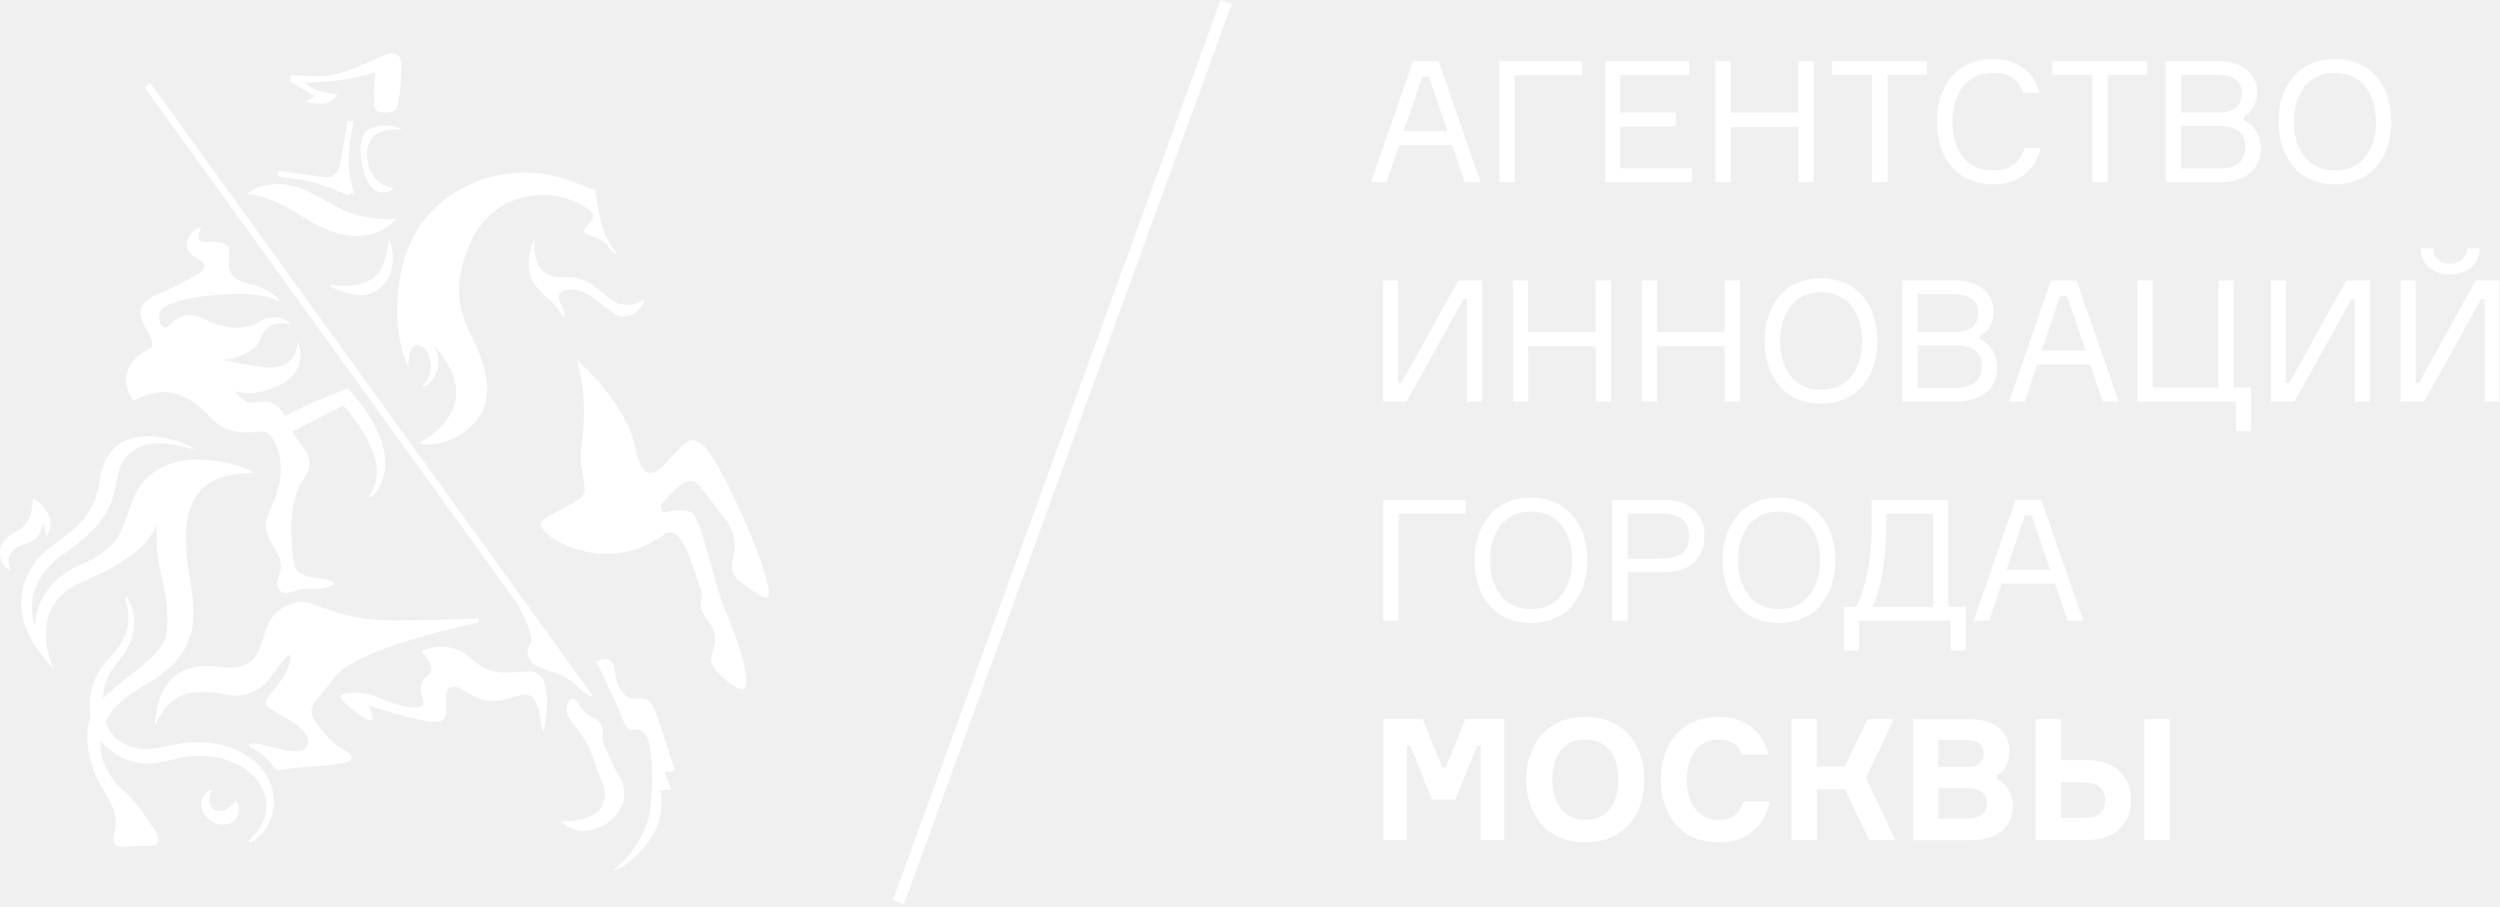
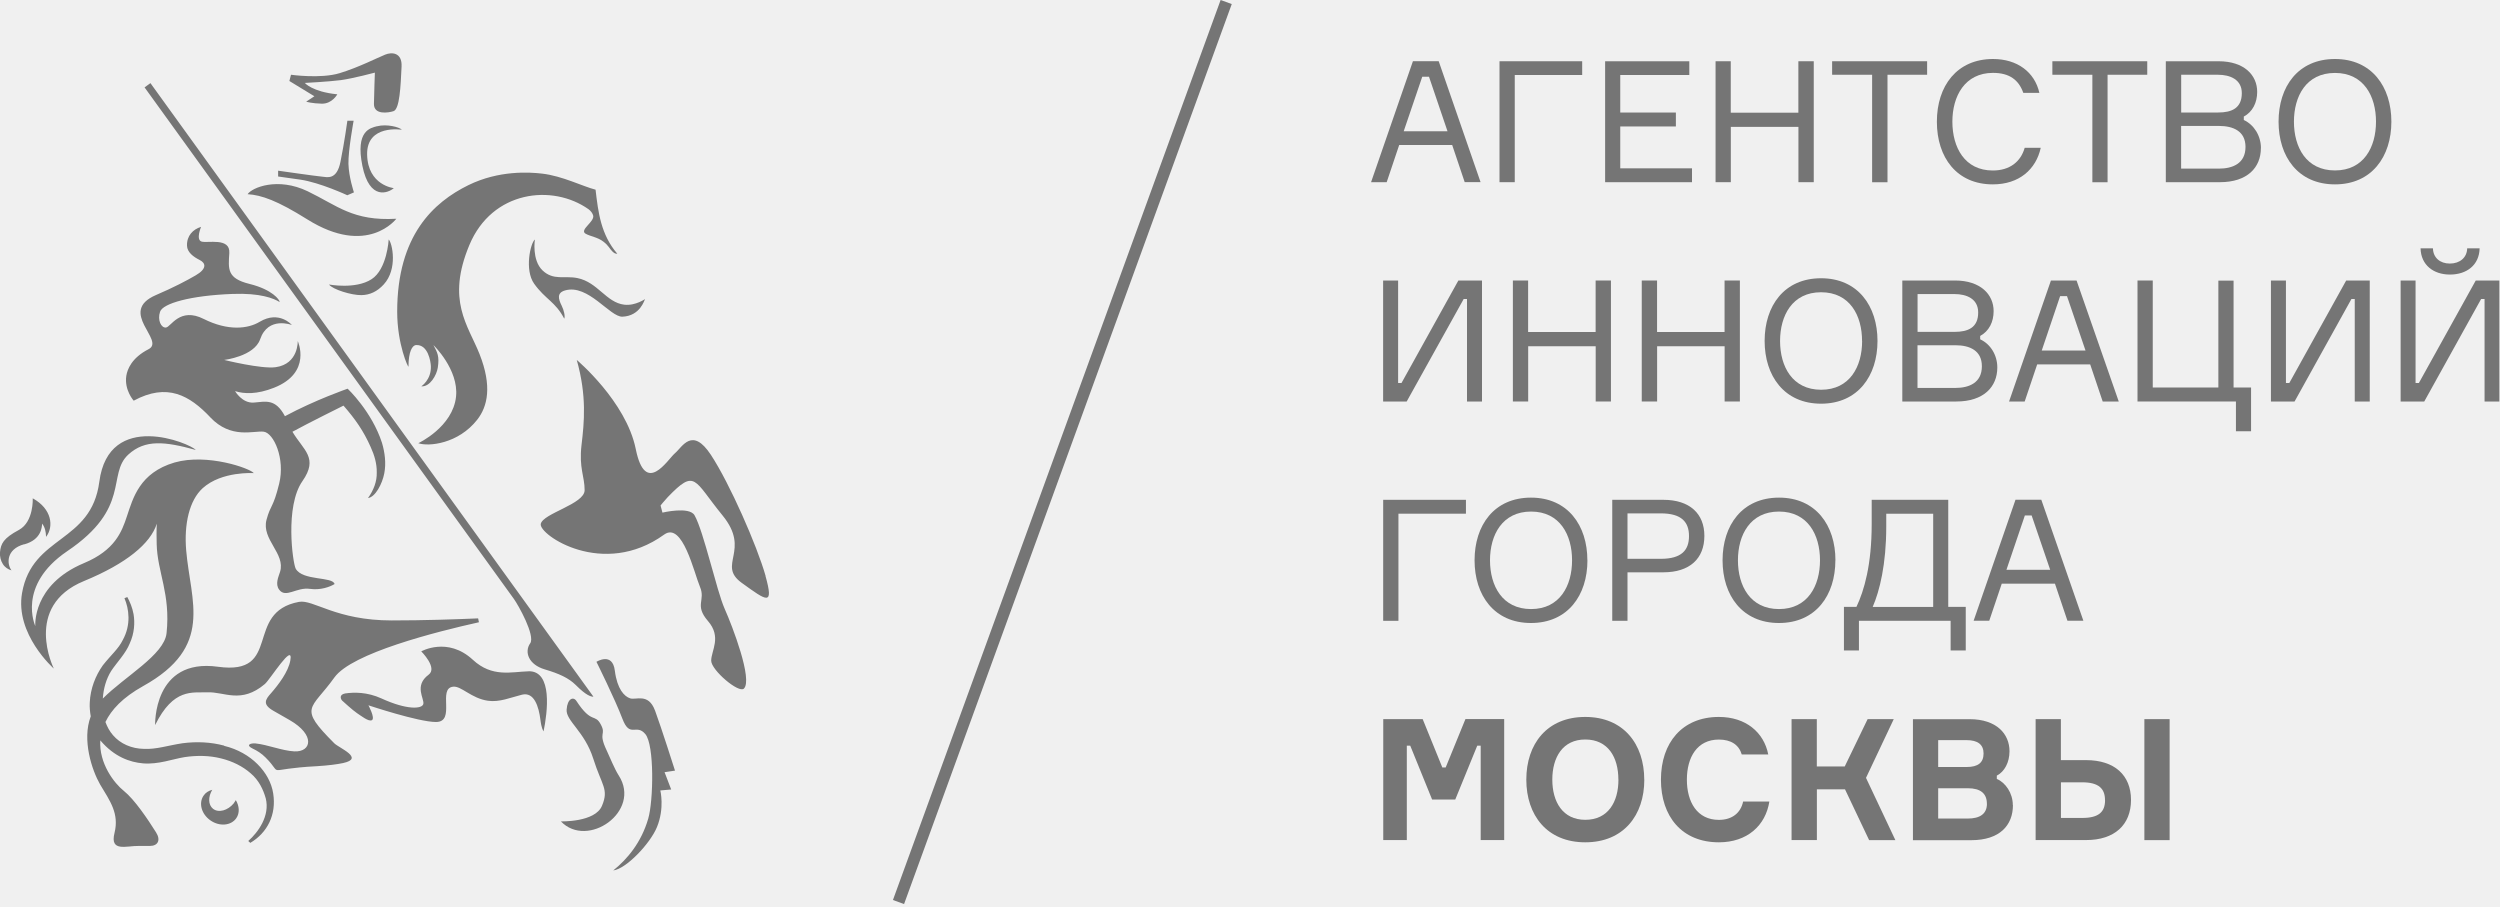
<svg xmlns="http://www.w3.org/2000/svg" width="400" height="145">
-   <g fill="#fff">
+   <g fill="#757575">
    <path d="M37.43 128.5c-.98 1.2-2.47 1.6-3.35.9-.78-.63-.8-1.9-.12-3.03-.56.14-1.06.44-1.38.92-.84 1.2-.35 2.98 1.1 3.98 1.43 1 3.28.85 4.12-.35.58-.83.5-1.95-.07-2.9-.08.16-.2.3-.3.46zM86.8 43.26c-1.73-1.66-1.22-4.94-1.22-4.94-.73.6-1.67 4.9-.12 7.07 1.8 2.52 3.4 2.87 4.82 5.6.17-.38-.05-1.36-.42-2.1-.55-1.1-.77-2.04.54-2.42 3.72-1.08 7.18 4.28 9.2 4.2 2.85-.13 3.5-2.68 3.6-2.8.13-.13-1.48 1.1-3.32.88-2.9-.35-4.23-3.6-7.5-4.26-2.07-.42-3.83.44-5.58-1.23zm-1.98 59.68c-.96 1.4-.23 3.4 2.34 4.16 2.3.68 3.83 1.38 4.96 2.5 1.66 1.67 2.43 1.88 2.83 1.87L24.07 13.3l-.94.68s40.9 56.65 59.1 81.86c.68.94 3.45 5.85 2.6 7.1zm-.27 4.47c-2.7.07-5.8 1.03-8.9-1.85-4.04-3.73-8.25-1.34-8.25-1.34s2.66 2.64 1.18 3.73c-2.4 1.78-.63 3.87-.85 4.7-.22.8-2.64.96-6.7-.9-2.3-1.05-4.4-1-5.8-.8-1.05.2-.7.94-.47 1.16 0 0 1.7 1.56 2.37 2 .53.33 1.9 1.46 2.4 1.1.5-.36-.58-2.36-.58-2.36s8 2.67 10.8 2.67c3.24 0 .2-5.4 2.76-5.65 1.3-.14 2.9 1.87 5.56 2.25 1.85.27 3.63-.52 5.45-.97 1.95-.48 2.68 1.9 2.95 4.03.05.33.12 1.2.5 1.84.63-3.04 1.48-9.7-2.4-9.62zm20.24 6.25c-1.06-2.84-3.08-1.6-3.98-1.93-.9-.3-2.06-1.43-2.44-4.44-.38-3.02-2.94-1.4-2.94-1.4s2.96 5.95 4.16 9.12c1.2 3.16 2.2.7 3.66 2.44 1.47 1.74 1.3 10.65.47 13.52-1.1 3.8-3.33 6.48-5.6 8.3 2.07-.25 5.92-4.3 7-6.95 1.24-3.04.53-5.85.53-5.85l1.74-.15-1.06-2.77 1.67-.25s-2.16-6.8-3.2-9.63zm-68.92 5.64c-2.13-.57-4.4-.68-6.67-.38-2.33.35-4.2 1-6.17.9-1.95-.03-3.77-.8-4.96-2.2-.54-.62-.92-1.34-1.2-2.1.94-1.96 2.76-3.92 6.02-5.74 11.38-6.32 7.6-13.46 6.9-21.72-.36-4.2.5-8.02 2.65-9.96 3.05-2.75 8.17-2.4 8.17-2.4-.58-.76-7.44-3.2-12.68-1.7-5.6 1.64-6.65 5.7-7.62 8.6-.83 2.5-1.92 5.43-6.88 7.5-8.34 3.5-7.78 10.07-7.78 10.07S2.64 93.7 10.74 88.2c10.3-6.94 6.34-12.27 9.78-15.46 2.7-2.48 5.9-2.1 10.8-.75-.87-1.05-13.92-6.5-15.43 5.1-1.3 9.87-10.73 8.5-12.36 17.78-1.16 6.6 5.08 12.1 5.08 12.1s-4.98-9.97 4.82-14c6.8-2.8 10.65-6 11.66-9.18-.06 1-.05 2.1-.02 3.27.1 4.47 2.24 7.96 1.58 14.24-.36 3.47-6.68 6.92-10.2 10.47.1-1.6.54-3.14 1.34-4.42.9-1.36 2.35-2.82 2.98-4.43.73-1.6.83-3.28.6-4.65-.2-1.1-.6-2-1-2.74-.16.07-.3.13-.46.18.72 1.68 1.1 4.22-.27 6.7-.68 1.4-1.9 2.4-3.2 4.06-1.16 1.64-1.98 3.7-2.08 5.95-.04.72.03 1.46.16 2.2-1.44 3.76.2 8.64 1.5 10.9 1.6 2.67 3.07 4.64 2.3 7.76-.78 3.1 1.94 2.03 3.86 2.07.6 0 1.22 0 1.8 0 1.26 0 1.78-.9 1-2.15-1.34-2.14-3.47-5.3-5.17-6.66-1.52-1.2-4-4.4-3.76-8.08 2.24 2.65 4.75 3.5 6.84 3.68 2.45.2 4.76-.7 6.64-1 1.97-.3 4-.26 5.82.2 1.83.44 3.5 1.28 4.77 2.4 1.3 1.1 2 2.58 2.4 4 .7 2.8-1.23 5.44-2.8 6.82.1.1.22.2.33.3 2.73-1.63 4.2-4.5 3.66-7.92-.52-3.36-3.56-6.58-7.84-7.6zm-2.23-52.53c3.35 3.53 6.95 2.1 8.55 2.3 1.6.2 3.46 4.3 2.48 8.3-.97 3.98-1.36 3.3-2.03 5.8-.83 3.15 3.07 5.4 2.17 8.32-.25.8-.82 1.96-.14 2.86 1.06 1.42 2.77-.45 4.93-.13 1.7.24 3.2-.33 3.93-.77-.26-1.23-5.13-.48-6.22-2.47-.47-.9-1.75-9.96 1.08-14 2.6-3.73.18-4.9-1.6-7.9 2.44-1.34 8.17-4.18 8.17-4.18 1.88 2.16 3.2 4.03 4.35 6.63.6 1.3 1 2.68.97 4.08.04 1.42-.5 2.82-1.4 4.08 1.2-.17 2.28-2.3 2.6-3.93.32-1.64.1-3.33-.36-4.9-1.64-5.05-5.5-8.67-5.5-8.67s-5.2 1.8-10.03 4.4c-1.53-2.85-3.06-2.34-4.96-2.18-1.88.16-3.02-1.83-3.02-1.83 1.47.46 3.5.54 6.23-.54 6.13-2.42 3.8-7.47 3.8-7.47s.14 3.66-3.53 4.18c-2.27.32-8.24-1.16-8.24-1.16s4.78-.56 5.75-3.3C42.9 50.53 46.7 52 46.7 52s-2.02-2.38-5.14-.52c-1.9 1.15-5.07 1.5-8.95-.44-3.86-1.96-5.26 1.28-6.05 1.36-.78.1-1.4-1.2-.95-2.52.44-1.34 4.9-2.6 11.6-2.85 4.4-.17 6.58.7 7.54 1.3 0-.36-1.18-2-4.82-2.9-3.64-.9-3.4-2.37-3.24-4.94.17-2.56-3.56-1.53-4.47-1.85-.9-.33-.05-2.34-.05-2.34-1.3.38-2.3 1.44-2.25 3 .02 1.06 1.03 1.8 2.03 2.3 1 .5 1.17 1.4-.63 2.45-1.46.85-3.55 1.95-6.35 3.15-6.23 2.67 1.55 7.27-1.2 8.67-2.73 1.4-3.4 3.25-3.56 4.26-.35 2.28 1.18 3.98 1.18 3.98 5.36-2.9 8.93-.86 12.27 2.67zm31.72-8.16c0-2.28.58-3.38 1.22-3.4 1.92-.1 2.33 2.65 2.36 3.38.08 2.18-1.53 3.22-1.53 3.22 1.38.12 2.46-1.8 2.64-3 .27-1.8-.06-2.4-.7-3.6 0 0 4.05 3.9 3.62 8.22-.5 4.9-6.04 7.48-6.04 7.48 1.64.58 6.4.1 9.42-3.75 1.68-2.14 2.4-5.38.38-10.5-1.84-4.64-5.36-8.57-1.62-17.48 3.63-8.68 13.26-9.8 19.06-5.7.37.28.6.6.72.94.38 1.03-2.33 2.38-1.15 3 .82.43 1.9.54 2.8 1.24.85.64 1.02 1.18 1.45 1.58.32.3.46.36.78.36-2.62-3.06-3.05-6.56-3.48-10.25-2.06-.53-5.32-2.2-8.54-2.57-2.02-.24-6.92-.56-11.82 1.85-5.53 2.72-11.38 8-11.38 20.23 0 5.27 1.8 9.08 1.8 8.78zM3.87 87.1c2.83-.77 2.83-2.88 2.87-3.32.46.6.6 1.26.63 2.12 1.26-1.63.95-4.47-2.13-6.17 0 0 .18 3.74-2.2 5.05C.53 86.12.13 87 0 88.35c-.05.65.1 1.34.44 1.87.32.54.87.9 1.4 1.04-.76-1-.9-3.38 2.02-4.18zM63.42 35c-6.98.4-9.42-2.1-14.2-4.4-4.78-2.3-8.9-.6-9.6.47 2.22.14 4.74 1.02 9.53 4.02 9.66 6.06 14.27-.1 14.27-.1zM60.3 20.2c-1 .28-3.47.67-2.32 6.33 1.15 5.67 4.2 4.3 5.03 3.57 0 0-4.15-.43-4.27-5.34-.12-4.92 5.56-4 5.56-4-.35-.4-2.4-.98-4-.55zm62.2 71.97c-1.38-4.88-5.76-14.84-8.76-19.4-3-4.54-4.55-1.27-5.75-.25-1.2 1.03-4.73 6.95-6.27-.68-1.55-7.63-9.44-14.25-9.44-14.25 1.62 5.74 1.2 9.95.76 13.64-.42 3.68.5 4.97.5 7.2 0 2.23-6.67 3.7-7.02 5.4-.34 1.72 9.95 8.77 19.75 1.7 2.94-2.12 4.78 6.12 5.72 8.35.95 2.22-.94 2.9 1.28 5.48 2.24 2.57.52 4.74.52 6.35 0 1.5 4.43 5.28 5.24 4.46 1.42-1.43-1.8-9.88-3.1-12.8-1.28-2.9-3.34-12.35-4.8-14.92-.83-1.47-5.14-.43-5.14-.43l-.3-1.14s.6-.76 1.15-1.34c4.47-4.63 4.12-2.75 8.76 2.92 4.62 5.66-.95 7.9 3.08 10.8 4.04 2.92 5.16 3.78 3.8-1.1zM49 16.27s.86.28 2.5.32c1.65.02 2.47-1.5 2.47-1.5-4.02-.4-5.2-1.82-5.2-1.82s3.83-.2 5.76-.45c1.93-.26 5.45-1.2 5.45-1.2s-.12 3.15-.15 5c-.02 1.82 2.34 1.42 3.12 1.17 1-.3 1.15-3.97 1.3-7.1.13-2.35-1.62-2.37-2.62-1.95-1.47.6-4.28 2.05-7.3 2.97-3.03.92-7.77.25-7.77.25l-.26 1 4 2.44-1.3.86zm6.57 14.97l1.06-.46s-.82-2.42-.88-4.56c-.05-2.15.83-6.9.83-6.9h-1s-.48 3.5-1.1 6.54c-.6 3.06-2.2 2.46-2.98 2.4-.78-.06-7-.95-7-.95v.93s.4.05 3.54.5c3.16.46 7.53 2.5 7.53 2.5zm3.87 13.44c-2.57 1.65-6.8.84-6.8.84.58.8 3.64 1.73 5.18 1.7 1.34-.02 2.52-.56 3.57-1.7 2.3-2.5 1.36-6.68.8-7.2 0 0-.25 4.76-2.75 6.36zm-5.94 74.26c-5.9-5.9-3.75-5.3 0-10.54 2.77-3.9 16.3-7.32 23.13-8.84l-.13-.62c-3.45.15-8.64.33-13.84.33-8.93 0-12.53-3.4-14.83-2.97-8.87 1.66-2.56 11.82-12.96 10.38-10.4-1.44-10.05 9.33-10.05 9.33 2.95-5.98 6-5.14 8.35-5.24 2.72-.12 5.38 1.9 9.2-1.32.83-.7 4.63-6.84 4.08-3.77-.32 1.8-1.87 3.84-3.1 5.25-.9 1-1.4 1.77.4 2.8.63.36 1.48.84 2.57 1.47 4.2 2.4 3.5 5.16.77 5.02-1.95-.1-4.26-1.07-6.2-1.27-.78-.08-1.68.25-.43.84.64.3 1.38.75 2.02 1.4 3.1 3.08-.6 1.86 8.24 1.4 1.88-.12 3.22-.3 4.17-.5 3.5-.76-.63-2.4-1.4-3.16zM99 124.08c-.7-1.1-1.3-2.66-1.95-4.05-1.4-2.95-.02-2.38-.9-4.07-.97-1.88-1.46-.04-3.92-3.8-.48-.75-1.45-.42-1.57 1.38-.13 1.8 2.88 3.48 4.26 7.84 1.38 4.36 2.52 4.86 1.4 7.54-1.1 2.67-6.58 2.5-6.58 2.5 4.26 4.45 12.95-1.6 9.26-7.34z" />
    <path d="M196.2.32l-52.44 144" />
    <path d="M142.87 144L195.3 0l1.78.65-52.43 144z" />
    <path d="M224.6 21h7l-2.96-8.72h-1.08l-2.96 8.7zm7.75 2.2h-8.48l-2 5.95h-2.5l6.7-19.36h4.12l6.7 19.35h-2.54l-2-5.94z" />
    <path d="M242.36 12v17.15h-2.44V9.8h13.23V12h-10.8" />
    <path d="M270.72 26.92v2.23h-13.9V9.8h13.47V12h-11.05v6h8.9v2.23h-8.9v6.7h11.47" />
    <path d="M290.2 9.8v19.35h-2.45V20.3h-10.82v8.85h-2.44V9.8h2.43v8.23h10.82V9.8h2.44" />
    <path d="M308.33 11.96H302v17.2h-2.46v-17.2h-6.4V9.8h15.2v2.16" />
    <path d="M326.52 23.65c-.76 3.44-3.44 5.85-7.67 5.85-5.75 0-8.95-4.28-8.95-10.03 0-5.75 3.23-10.03 8.98-10.03 3.9 0 6.67 2.1 7.42 5.42h-2.57c-.73-2.06-2.2-3.2-4.85-3.2-4.5 0-6.5 3.72-6.5 7.8 0 4.13 1.97 7.82 6.47 7.82 2.7 0 4.47-1.4 5.1-3.63h2.57" />
    <path d="M343.55 11.96h-6.34v17.2h-2.43v-17.2h-6.4V9.8h15.18v2.16" />
    <path d="M359.28 23.5c0-2.5-1.95-3.35-4.23-3.35h-6.07v6.83h6.04c2.2 0 4.26-.82 4.26-3.47zm-10.3-5.5h5.93c2.15 0 3.78-.68 3.78-3.1 0-2.18-1.87-2.94-3.82-2.94h-5.88V18zm12.76 5.7c0 3.1-2.16 5.45-6.56 5.45h-8.65V9.8h8.44c4.12 0 6.18 2.24 6.18 4.9 0 1.73-.74 3.2-2.14 3.95v.55c1.63.76 2.74 2.52 2.74 4.5z" />
    <path d="M380.16 19.47c0-4.07-1.96-7.8-6.56-7.8-4.62 0-6.57 3.73-6.57 7.8s1.95 7.8 6.57 7.8c4.6 0 6.56-3.73 6.56-7.8zm2.46 0c0 5.58-3.14 10.03-9.02 10.03-5.92 0-9.03-4.45-9.03-10.03 0-5.6 3.1-10.03 9.03-10.03 5.88 0 9.02 4.44 9.02 10.03z" />
    <path d="M223.7 44.88v16.4h.54l9.1-16.4h3.78v19.36h-2.4v-16.4h-.53l-9.12 16.4h-3.77V44.88h2.4" />
    <path d="M257.75 44.88v19.36h-2.44V55.4h-10.8v8.84h-2.45V44.88h2.44v8.24h10.8v-8.24h2.45" />
    <path d="M278.38 44.88v19.36h-2.44V55.4h-10.8v8.84h-2.46V44.88h2.45v8.24h10.8v-8.24h2.45" />
    <path d="M297.93 54.56c0-4.07-1.95-7.8-6.56-7.8-4.6 0-6.56 3.73-6.56 7.8s1.96 7.8 6.57 7.8c4.6 0 6.56-3.73 6.56-7.8zm2.47 0c0 5.58-3.15 10.03-9.03 10.03-5.9 0-9.03-4.46-9.03-10.04 0-5.6 3.12-10.03 9.03-10.03 5.88 0 9.03 4.44 9.03 10.03z" />
    <path d="M317.1 58.6c0-2.52-1.95-3.36-4.22-3.36h-6.08v6.83h6.05c2.2 0 4.25-.82 4.25-3.47zm-10.3-5.5h5.94c2.14 0 3.77-.68 3.77-3.1 0-2.2-1.86-2.95-3.8-2.95h-5.9v6.05zm12.77 5.7c0 3.08-2.17 5.44-6.56 5.44h-8.64V44.88h8.43c4.1 0 6.18 2.25 6.18 4.9 0 1.74-.74 3.2-2.15 3.97v.54c1.63.75 2.74 2.5 2.74 4.5z" />
    <path d="M326.68 56.08h7l-2.96-8.7h-1.1l-2.94 8.7zm7.75 2.22h-8.48l-2 5.94h-2.5l6.7-19.36h4.1L339 64.24h-2.57l-2-5.94z" />
    <path d="M357.75 64.24H342V44.88h2.44V62h10.5V44.9h2.43V62h2.8V69h-2.42v-4.74" />
    <path d="M365.75 44.88v16.4h.54l9.1-16.4h3.77v19.36h-2.4v-16.4h-.53l-9.1 16.4h-3.78V44.88h2.4" />
    <path d="M396.74 39.73c-.06 2.68-2.06 4.2-4.75 4.2-2.63 0-4.64-1.52-4.7-4.2h1.98c.03 1.5 1.14 2.44 2.7 2.44 1.6 0 2.75-.95 2.78-2.44h1.98zm-10.25 5.15v16.4h.53l9.1-16.4h3.78v19.36h-2.37v-16.4h-.55l-9.1 16.4h-3.78V44.88h2.4z" />
    <path d="M223.75 82.2v17.13h-2.44V79.97h13.24v2.22h-10.8" />
    <path d="M251.53 89.65c0-4.07-1.95-7.8-6.56-7.8-4.6 0-6.57 3.73-6.57 7.8s1.96 7.8 6.57 7.8c4.6 0 6.56-3.73 6.56-7.8zm2.46 0c0 5.6-3.15 10.03-9.03 10.03-5.9 0-9.03-4.44-9.03-10.03 0-5.6 3.12-10.03 9.03-10.03 5.88 0 9.02 4.44 9.02 10.03z" />
    <path d="M270.24 85.77c0-2.25-1.2-3.63-4.5-3.63h-5.34v7.27h5.34c3.3 0 4.5-1.38 4.5-3.63zm2.46-.03c0 3.64-2.35 5.83-6.56 5.83h-5.74v7.76h-2.44V79.97h8.18c4.2 0 6.56 2.2 6.56 5.77z" />
    <path d="M291.2 89.65c0-4.07-1.95-7.8-6.56-7.8-4.6 0-6.57 3.73-6.57 7.8s1.96 7.8 6.57 7.8c4.6 0 6.56-3.73 6.56-7.8zm2.46 0c0 5.6-3.14 10.03-9.02 10.03-5.9 0-9.03-4.44-9.03-10.03 0-5.6 3.13-10.03 9.04-10.03 5.88 0 9.02 4.44 9.02 10.03z" />
    <path d="M309.3 82.2h-7.5v2.08c0 6-1.06 10.28-2.17 12.83h9.68V82.2zm5.22 14.9v6.97h-2.42v-4.74h-14.67v4.74h-2.4V97.1h2c1.25-2.63 2.44-6.77 2.44-13.23v-3.9h12.25V97.1h2.8z" />
    <path d="M321.03 91.17h7l-2.97-8.7h-1.08l-2.95 8.7zm7.75 2.22h-8.5l-2 5.93h-2.5l6.7-19.36h4.13l6.73 19.36h-2.55l-2-5.94z" />
    <path d="M221.3 115.06h6.33l3.14 7.73h.54l3.16-7.74h6.2v19.36h-3.76v-15.1h-.55l-3.52 8.62h-3.7l-3.5-8.62h-.55v15.1h-3.77v-19.36" />
    <path d="M258.94 124.74c0-3.58-1.65-6.42-5.3-6.42-3.6 0-5.27 2.84-5.27 6.42s1.68 6.43 5.28 6.43c3.64 0 5.3-2.85 5.3-6.43zm4.15 0c0 5.7-3.32 10.03-9.45 10.03-6.12 0-9.43-4.34-9.43-10.03 0-5.7 3.3-10.03 9.43-10.03s9.44 4.35 9.44 10.04z" />
    <path d="M283.1 128.23c-.6 3.86-3.55 6.54-8.08 6.54-5.9 0-9.27-4.12-9.27-10.03 0-5.9 3.4-10.03 9.27-10.03 4.3 0 7.2 2.45 7.9 6h-4.24c-.46-1.55-1.73-2.38-3.66-2.38-3.47 0-5.12 2.82-5.12 6.42 0 3.58 1.65 6.43 5.12 6.43 2.1 0 3.5-1.1 3.88-2.94h4.2" />
    <path d="M286.65 115.06h4.04v7.57h4.47l3.66-7.57H303l-4.44 9.4 4.7 9.96h-4.2l-3.86-8.13h-4.5v8.12h-4.05v-19.36" />
    <path d="M317.9 128.6c0-1.64-1-2.48-3.05-2.48h-4.74v4.85h4.7c2 0 3.1-.76 3.1-2.38zm-.53-8.04c0-1.43-.92-2.14-2.73-2.14h-4.53v4.3h4.56c1.82 0 2.7-.7 2.7-2.16zm4.7 8.25c0 3.23-2.1 5.62-6.67 5.62h-9.33v-19.36h9.08c4.3 0 6.37 2.36 6.37 5.13 0 1.75-.78 3.26-2.03 3.9v.53c1.37.57 2.56 2.25 2.56 4.18z" />
    <path d="M343.1 134.42h4.04v-19.36h-4.04v19.36zm-6.3-6.4c0-1.8-.96-2.85-3.65-2.85h-3.4v5.7h3.4c2.7 0 3.66-1 3.66-2.85zm-11.1 6.4v-19.36h4.04v6.56h4.04c4.53 0 7.18 2.4 7.18 6.37 0 4-2.65 6.42-7.18 6.42h-8.08z" />
  </g>
</svg>
